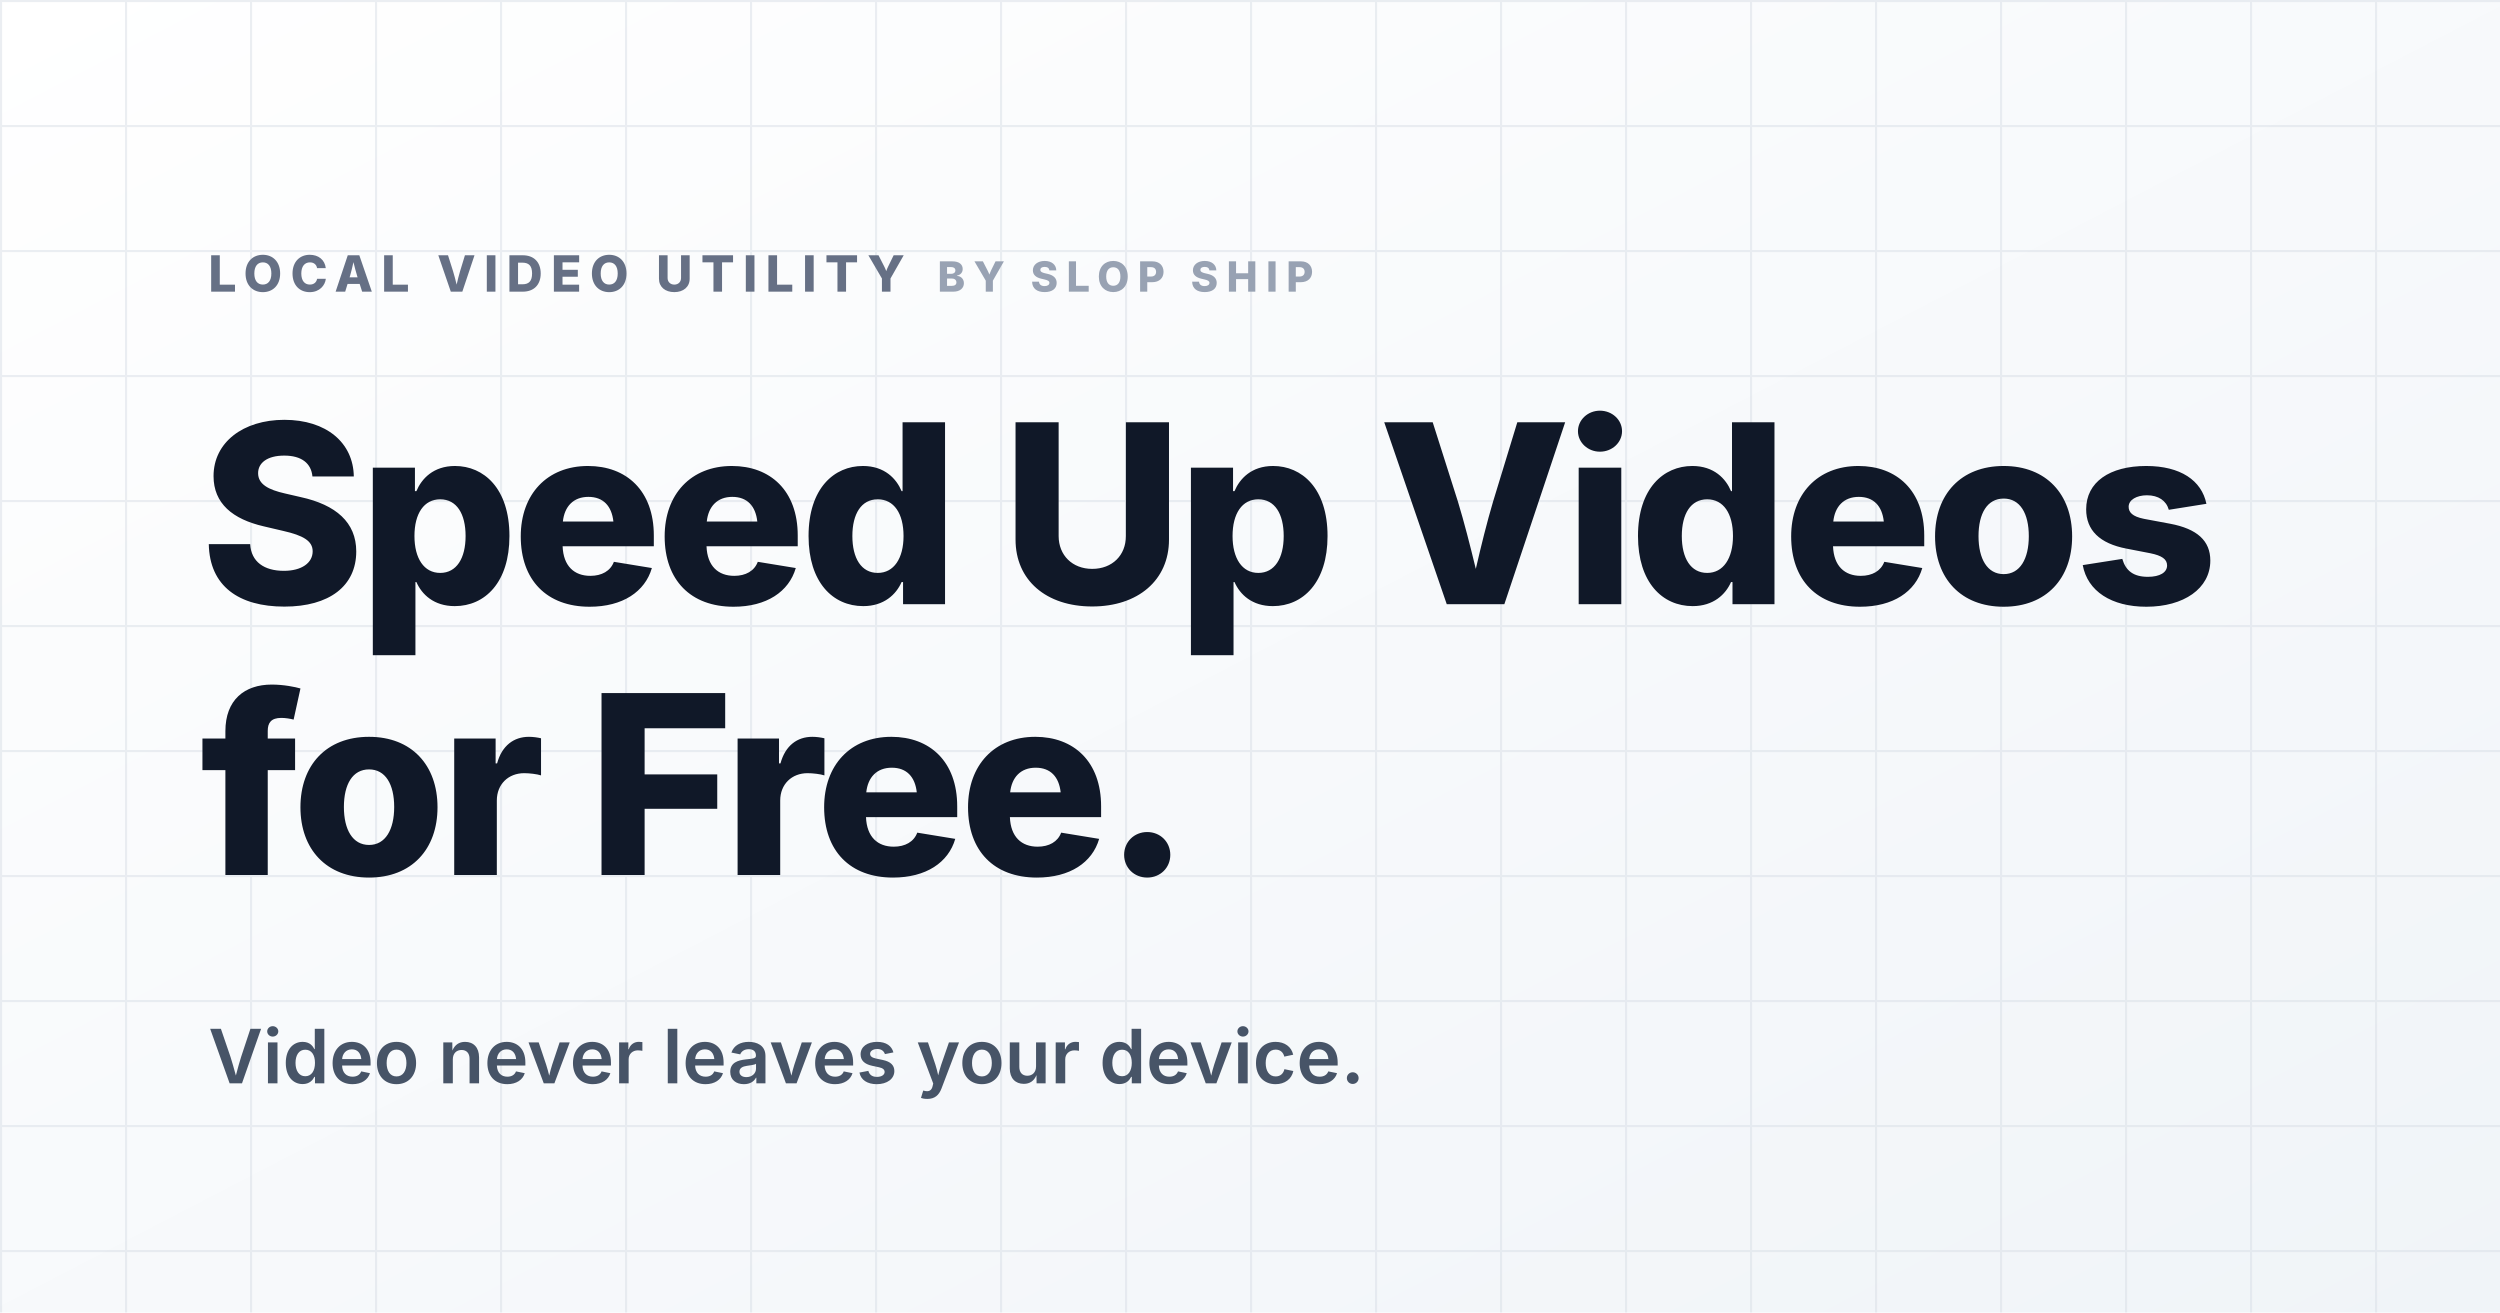
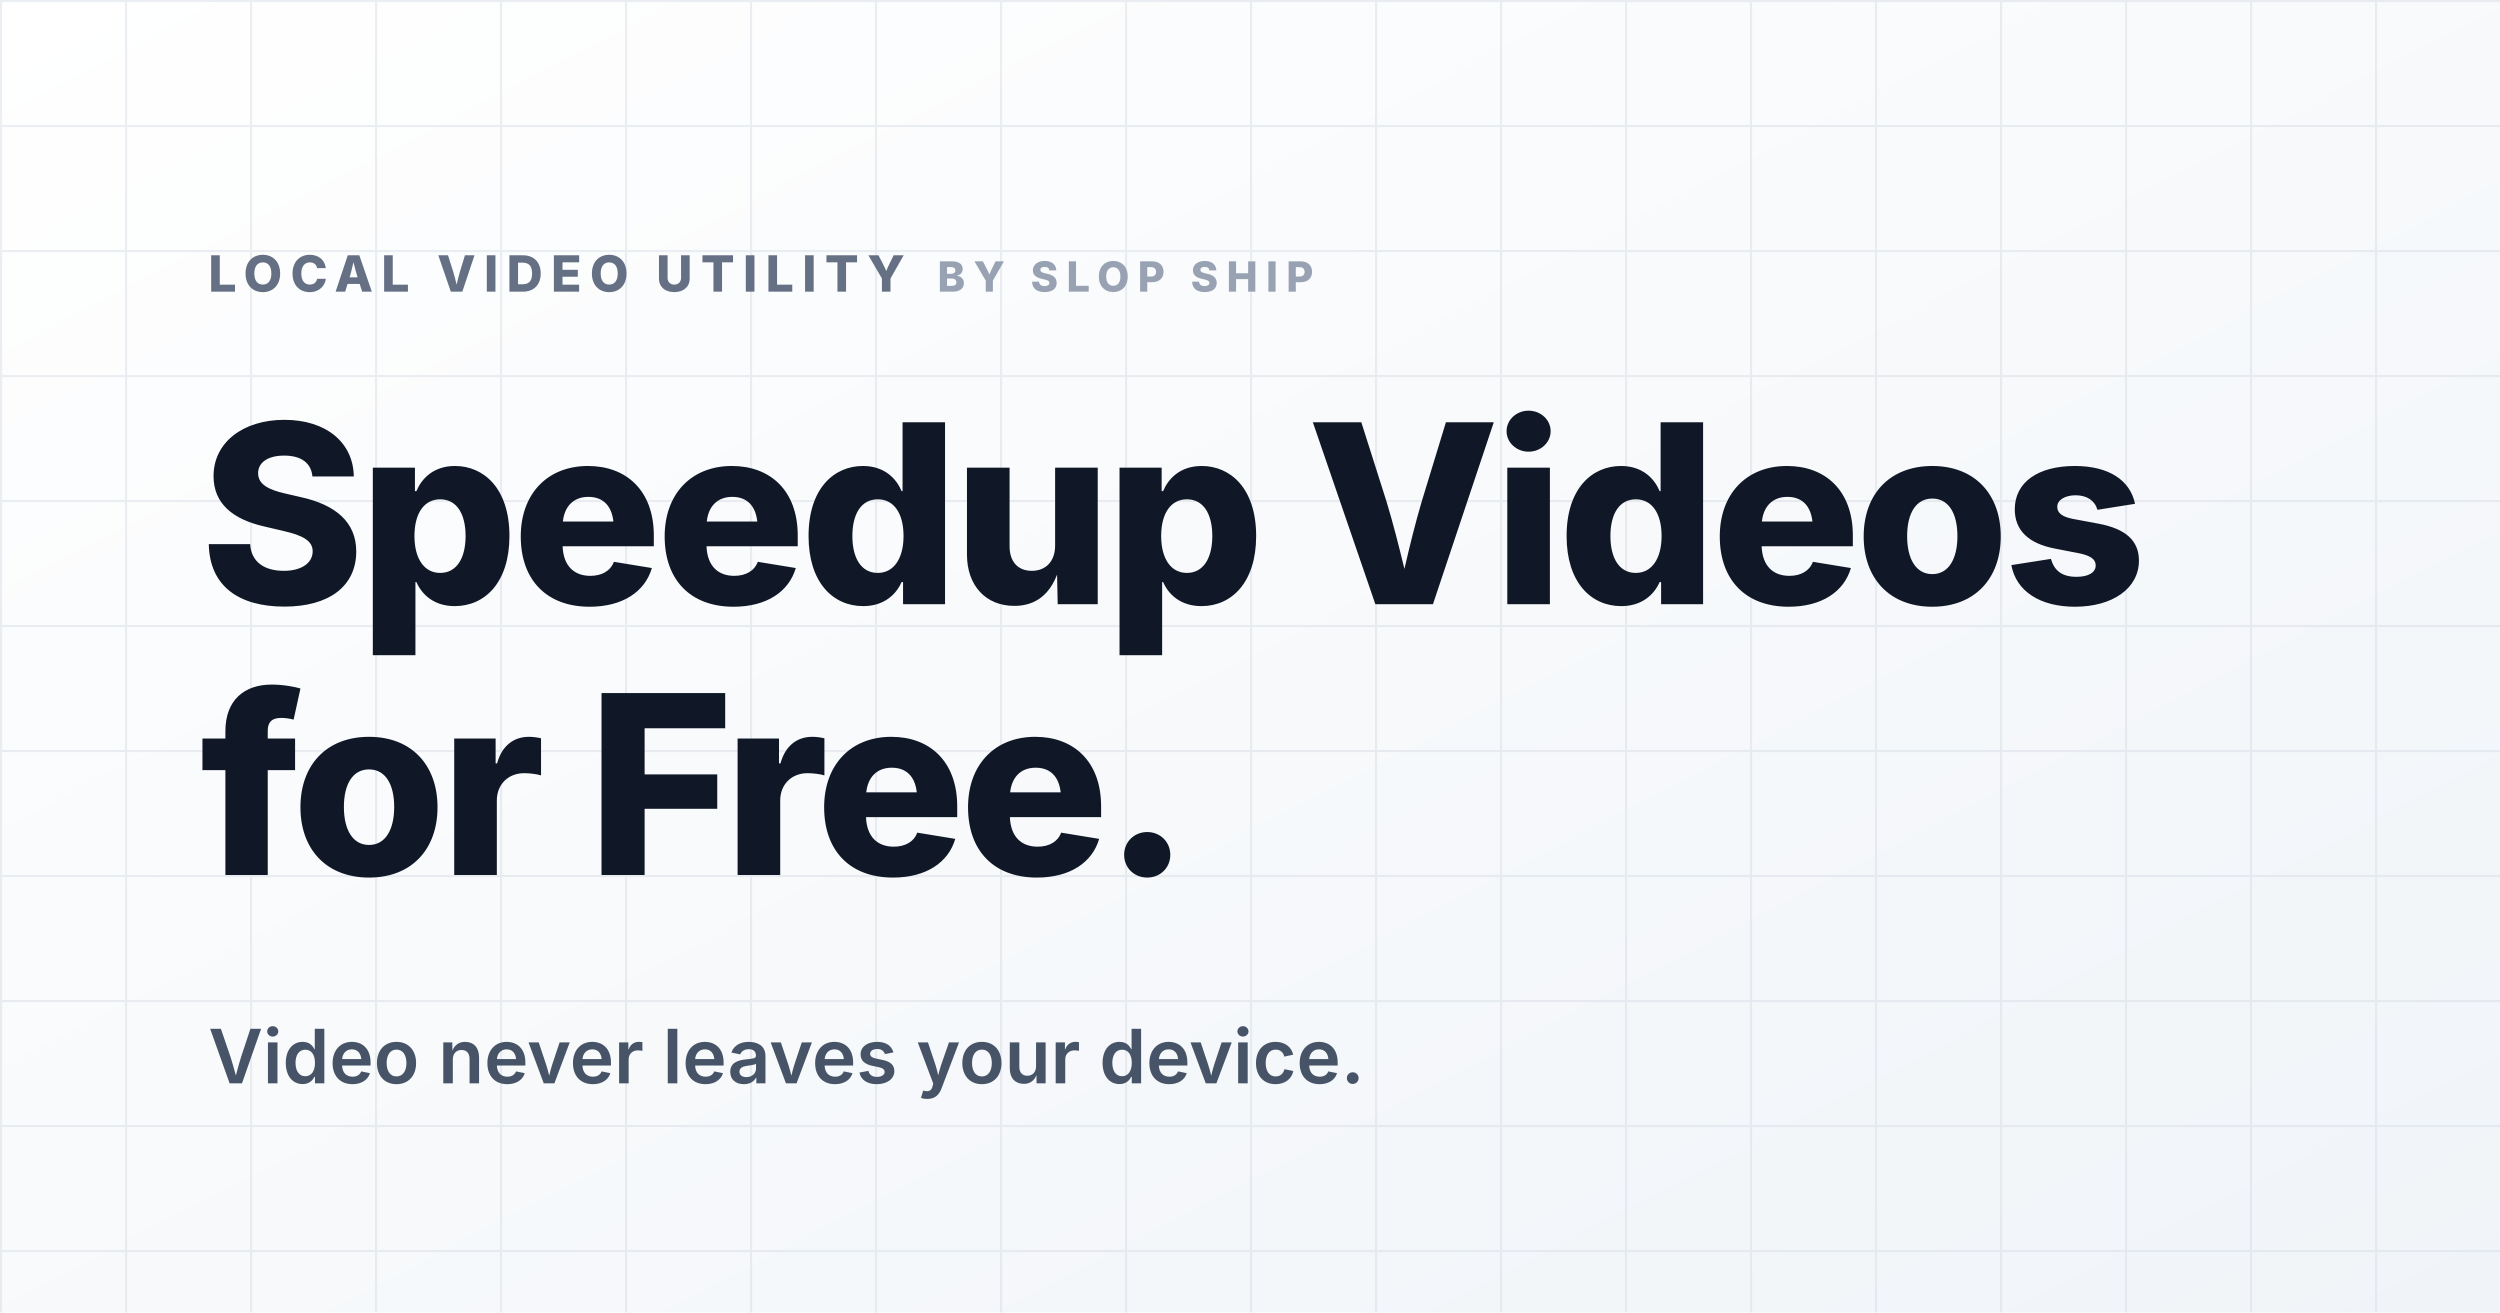
<svg xmlns="http://www.w3.org/2000/svg" width="1200" height="630" viewBox="0 0 1200 630">
  <defs>
    <pattern id="grid" width="60" height="60" patternUnits="userSpaceOnUse">
      <path d="M 60 0 L 0 0 0 60" fill="none" stroke="#d9dee7" stroke-width="2" stroke-opacity="0.5" />
    </pattern>
    <filter id="shadow" x="-10%" y="-10%" width="130%" height="130%">
      <feDropShadow dx="0" dy="24" stdDeviation="32" flood-color="#101828" flood-opacity="0.15" />
    </filter>
    <linearGradient id="bgGrad" x1="0" y1="0" x2="1" y2="1">
      <stop offset="0%" stop-color="#ffffff" />
      <stop offset="100%" stop-color="#f0f4f8" />
    </linearGradient>
  </defs>
  <rect width="1200" height="630" fill="url(#bgGrad)" />
  <rect width="1200" height="630" fill="url(#grid)" />
  <text x="100" y="140" font-family="system-ui, -apple-system, sans-serif" font-size="24" font-weight="800" letter-spacing="4" fill="#667085" text-transform="uppercase">
    LOCAL VIDEO UTILITY
  </text>
  <text x="450" y="140" font-family="system-ui, -apple-system, sans-serif" font-size="20" font-weight="800" letter-spacing="4" fill="#98a2b3" text-transform="uppercase">
    BY SLOP SHIP
  </text>
  <text x="96" y="290" font-family="system-ui, -apple-system, sans-serif" font-size="120" font-weight="800" letter-spacing="-3" fill="#101828">
-     Speed Up Videos
+     Speedup Videos
  </text>
  <text x="96" y="420" font-family="system-ui, -apple-system, sans-serif" font-size="120" font-weight="800" letter-spacing="-3" fill="#101828">
    for Free.
  </text>
  <text x="100" y="520" font-family="system-ui, -apple-system, sans-serif" font-size="36" font-weight="600" fill="#475467">
    Video never leaves your device.
  </text>
</svg>
